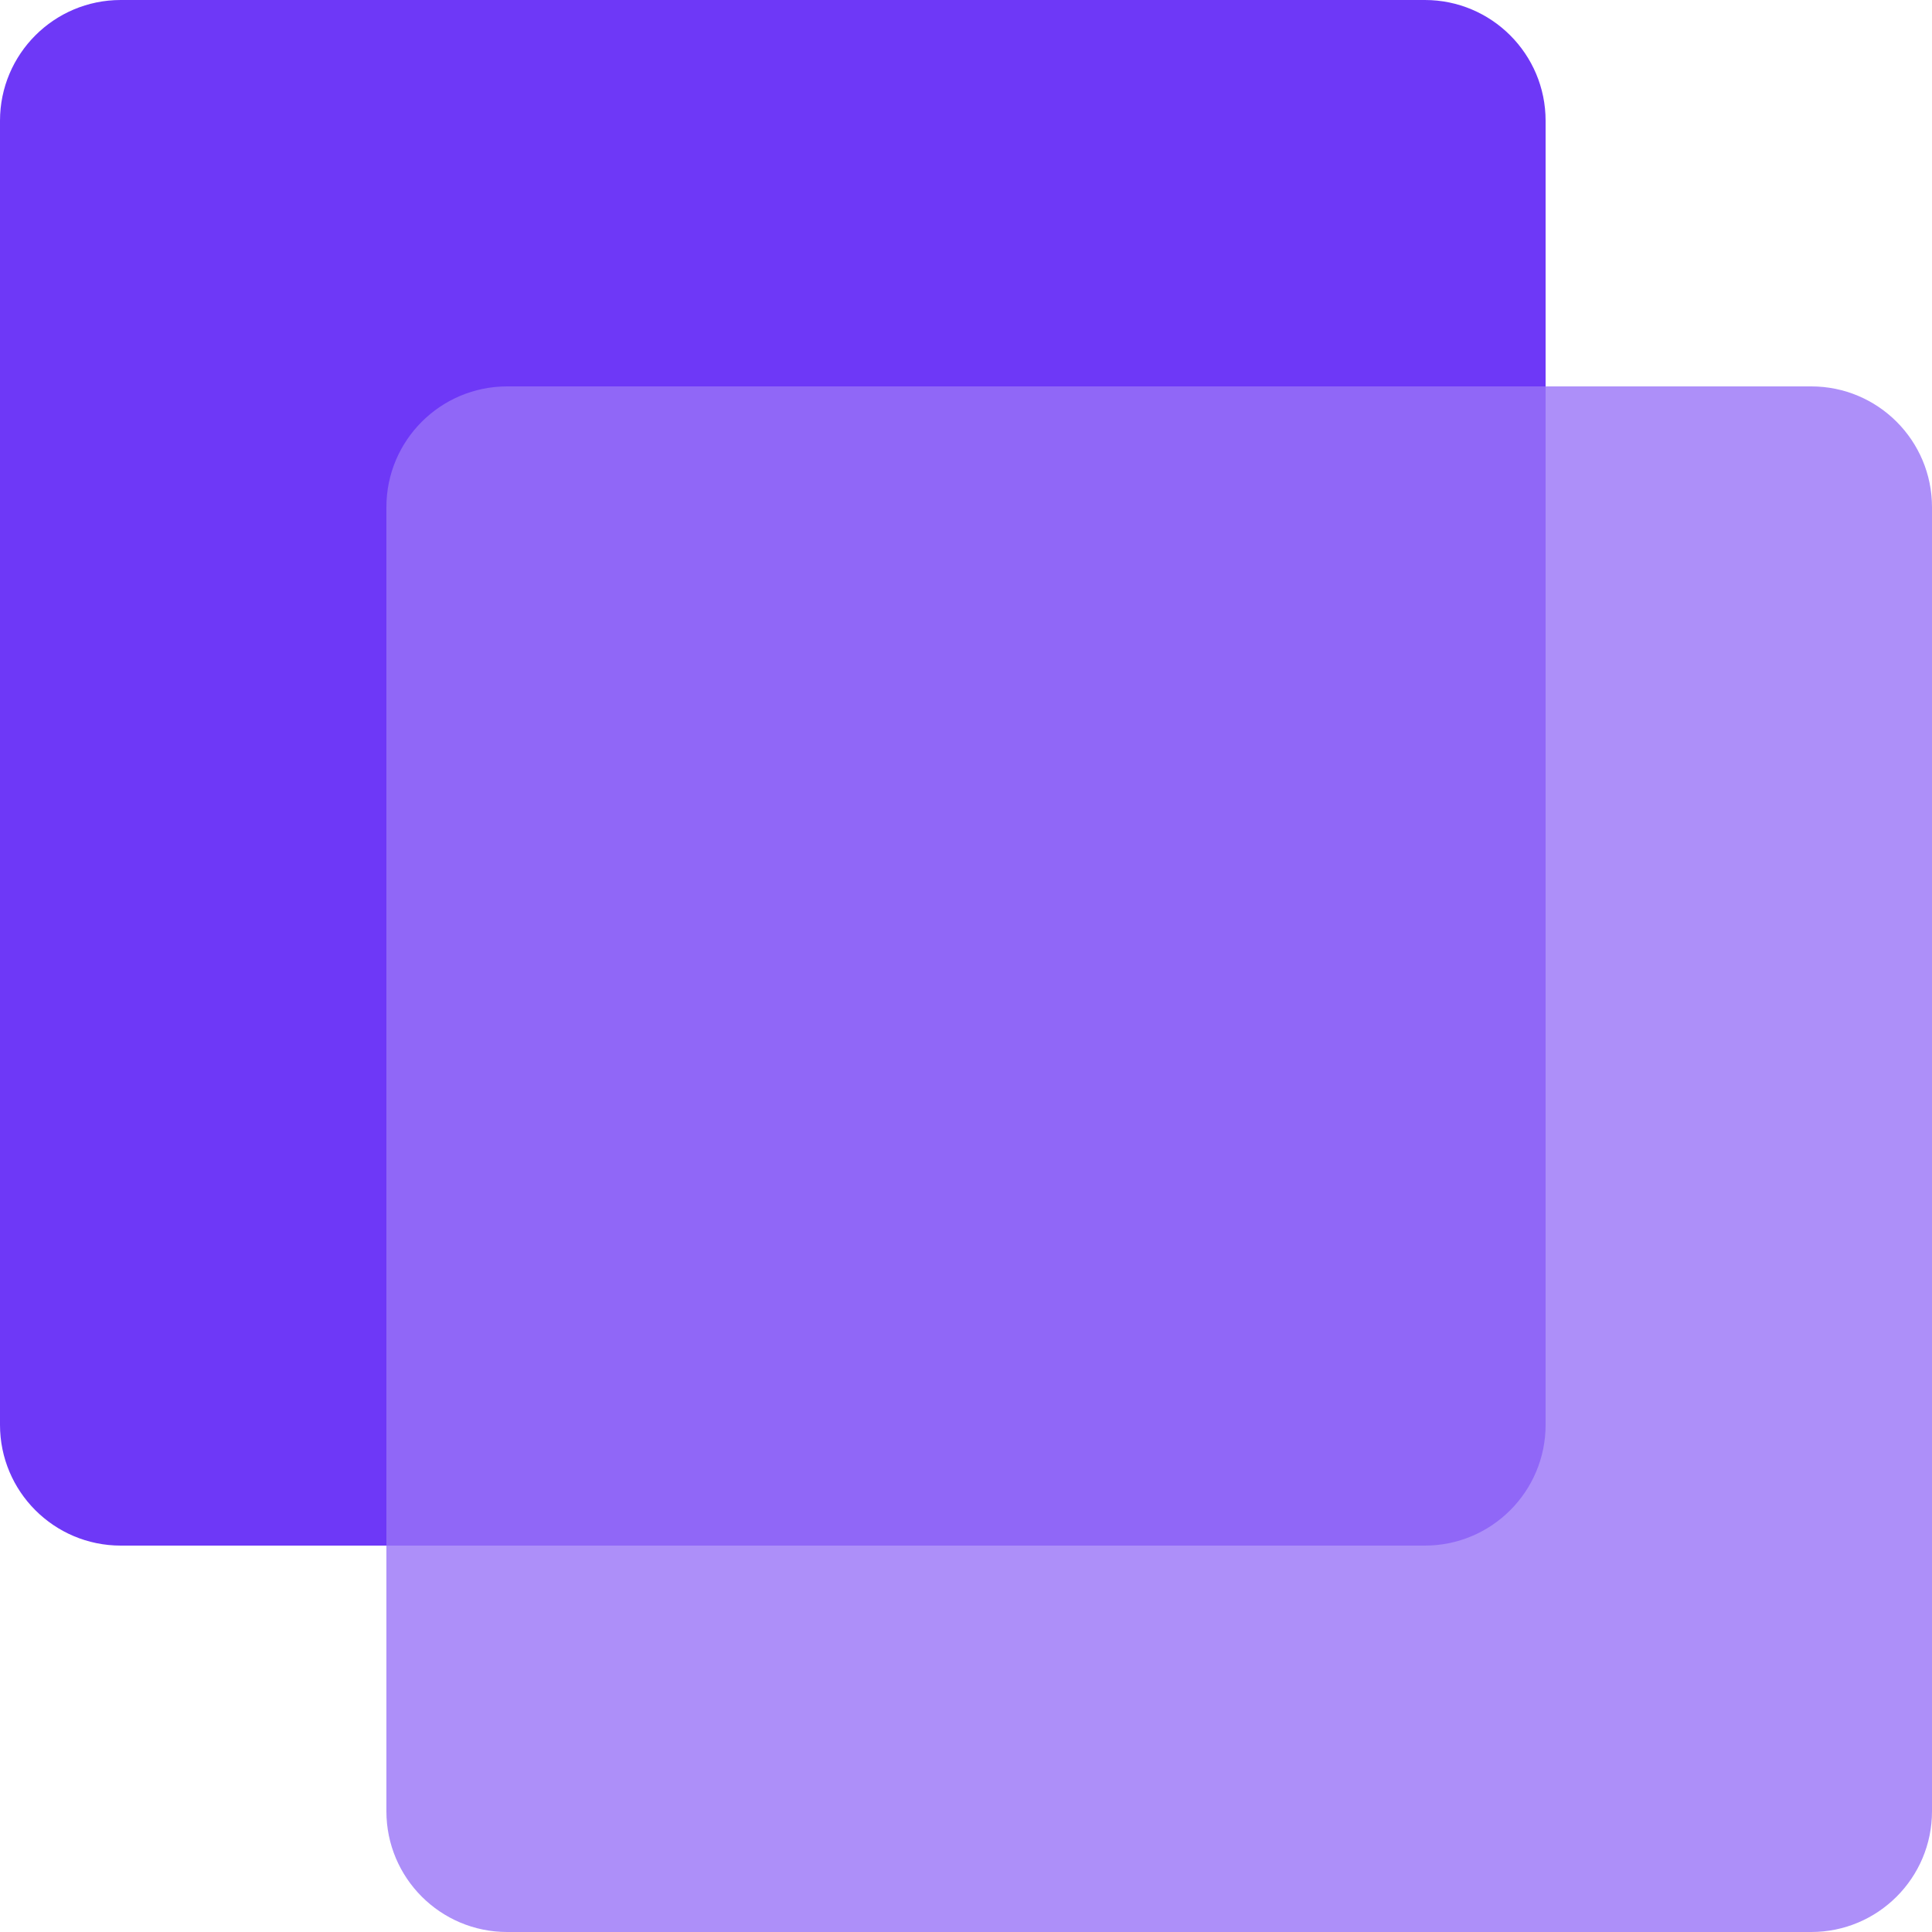
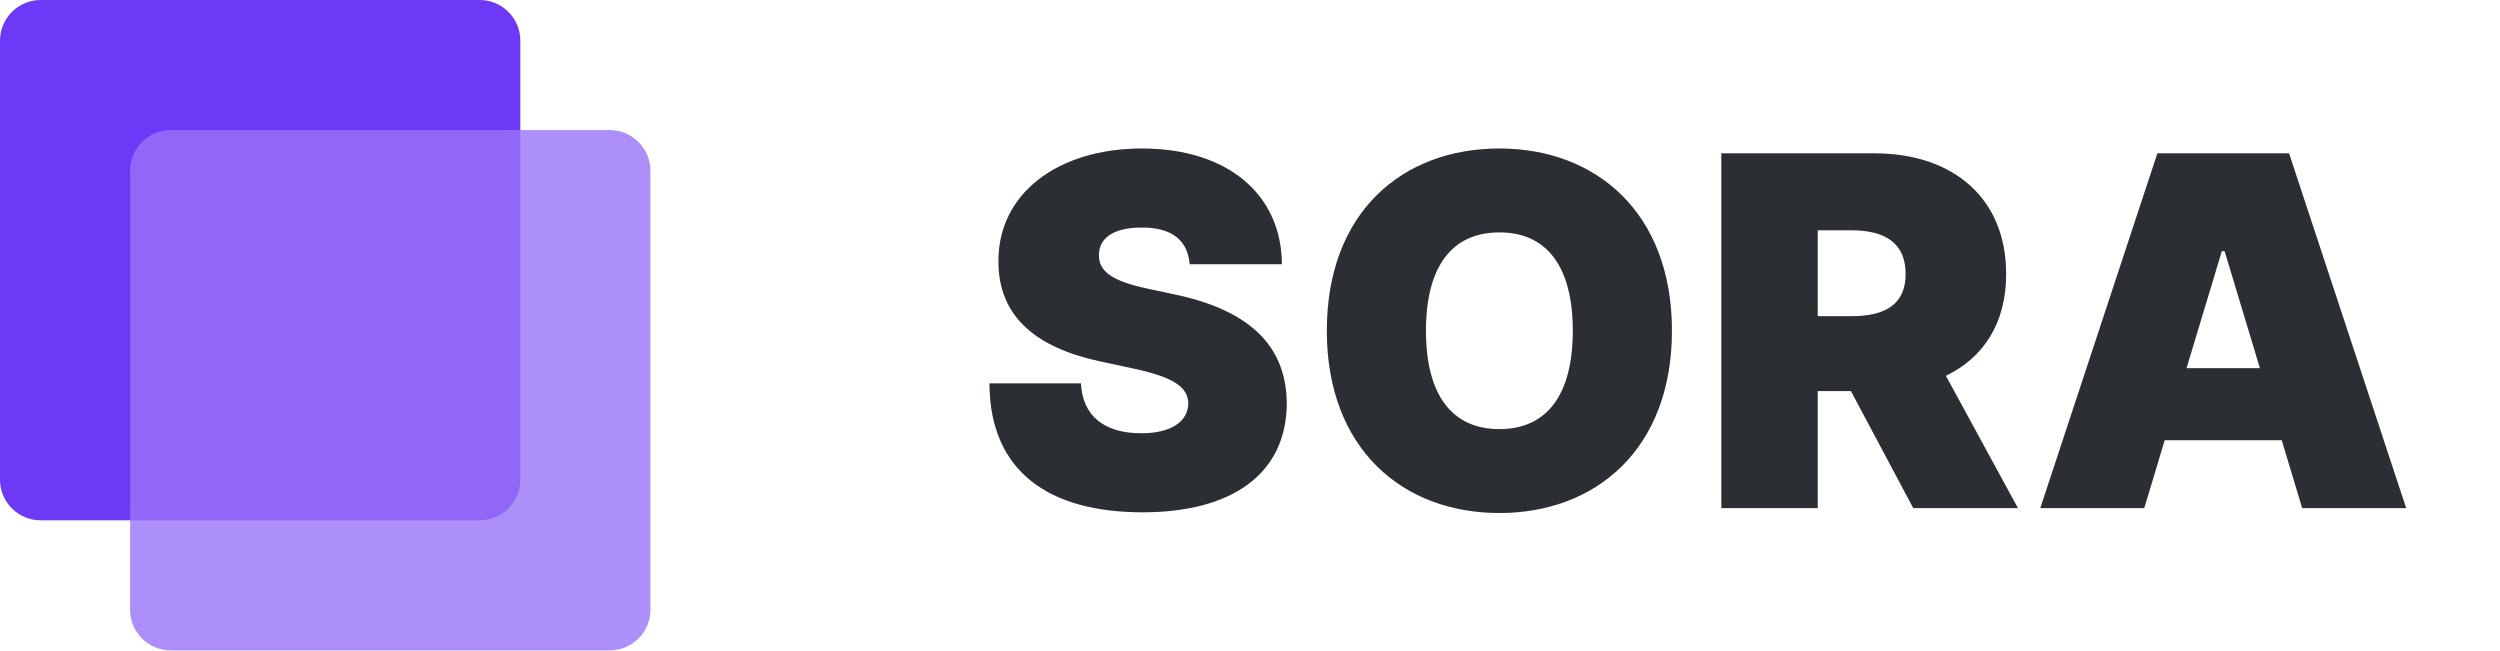
- <svg xmlns="http://www.w3.org/2000/svg" width="32" height="32" viewBox="0 0 32 32" fill="none">
+ <svg xmlns="http://www.w3.org/2000/svg" width="123" height="32" viewBox="0 0 123 32" fill="none">
+   <path d="M58.534 13H63.068C63.051 9.574 60.409 7.307 56.182 7.307C52.031 7.307 49.099 9.54 49.125 12.864C49.117 15.591 51.008 17.108 54.102 17.773L55.841 18.148C57.784 18.574 58.449 19.06 58.466 19.852C58.449 20.713 57.665 21.318 56.148 21.318C54.332 21.318 53.258 20.466 53.182 18.864H48.682C48.699 23.244 51.665 25.204 56.216 25.204C60.639 25.204 63.29 23.296 63.307 19.852C63.29 17.193 61.705 15.327 57.852 14.5L56.42 14.193C54.767 13.844 54.026 13.358 54.068 12.523C54.077 11.756 54.716 11.193 56.182 11.193C57.716 11.193 58.44 11.867 58.534 13ZM82.258 16.273C82.258 10.443 78.508 7.307 73.77 7.307C68.997 7.307 65.281 10.443 65.281 16.273C65.281 22.068 68.997 25.239 73.77 25.239C78.508 25.239 82.258 22.102 82.258 16.273ZM77.383 16.273C77.383 19.409 76.122 21.114 73.77 21.114C71.418 21.114 70.156 19.409 70.156 16.273C70.156 13.136 71.418 11.432 73.77 11.432C76.122 11.432 77.383 13.136 77.383 16.273ZM84.691 25H89.43V19.239H91.066L94.134 25H99.282L95.736 18.489C97.594 17.594 98.702 15.898 98.702 13.477C98.702 9.761 96.103 7.545 92.225 7.545H84.691V25ZM89.43 15.557V11.329H91.1C92.762 11.329 93.759 11.977 93.759 13.477C93.759 14.969 92.762 15.557 91.1 15.557H89.43ZM105.496 25L106.502 21.659H112.263L113.269 25H118.383L112.621 7.545H106.144L100.383 25H105.496ZM107.576 18.114L109.314 12.352H109.451L111.189 18.114H107.576Z" fill="#363940" />
+   <path d="M58.534 13H63.068C63.051 9.574 60.409 7.307 56.182 7.307C52.031 7.307 49.099 9.54 49.125 12.864C49.117 15.591 51.008 17.108 54.102 17.773L55.841 18.148C57.784 18.574 58.449 19.06 58.466 19.852C58.449 20.713 57.665 21.318 56.148 21.318C54.332 21.318 53.258 20.466 53.182 18.864H48.682C48.699 23.244 51.665 25.204 56.216 25.204C60.639 25.204 63.29 23.296 63.307 19.852C63.29 17.193 61.705 15.327 57.852 14.5L56.42 14.193C54.767 13.844 54.026 13.358 54.068 12.523C54.077 11.756 54.716 11.193 56.182 11.193C57.716 11.193 58.44 11.867 58.534 13ZM82.258 16.273C82.258 10.443 78.508 7.307 73.77 7.307C68.997 7.307 65.281 10.443 65.281 16.273C65.281 22.068 68.997 25.239 73.77 25.239C78.508 25.239 82.258 22.102 82.258 16.273ZM77.383 16.273C77.383 19.409 76.122 21.114 73.77 21.114C71.418 21.114 70.156 19.409 70.156 16.273C70.156 13.136 71.418 11.432 73.77 11.432C76.122 11.432 77.383 13.136 77.383 16.273ZM84.691 25H89.43V19.239H91.066L94.134 25H99.282L95.736 18.489C97.594 17.594 98.702 15.898 98.702 13.477C98.702 9.761 96.103 7.545 92.225 7.545H84.691V25ZM89.43 15.557V11.329H91.1C92.762 11.329 93.759 11.977 93.759 13.477C93.759 14.969 92.762 15.557 91.1 15.557H89.43ZM105.496 25L106.502 21.659H112.263L113.269 25H118.383L112.621 7.545H106.144L100.383 25H105.496ZM107.576 18.114L109.314 12.352H109.451L111.189 18.114H107.576Z" fill="black" fill-opacity="0.2" />
  <rect width="25.6" height="25.6" rx="2" fill="#6E38F7" />
  <rect opacity="0.8" x="6.4" y="6.4" width="25.6" height="25.6" rx="2" fill="#9873F7" />
</svg>
